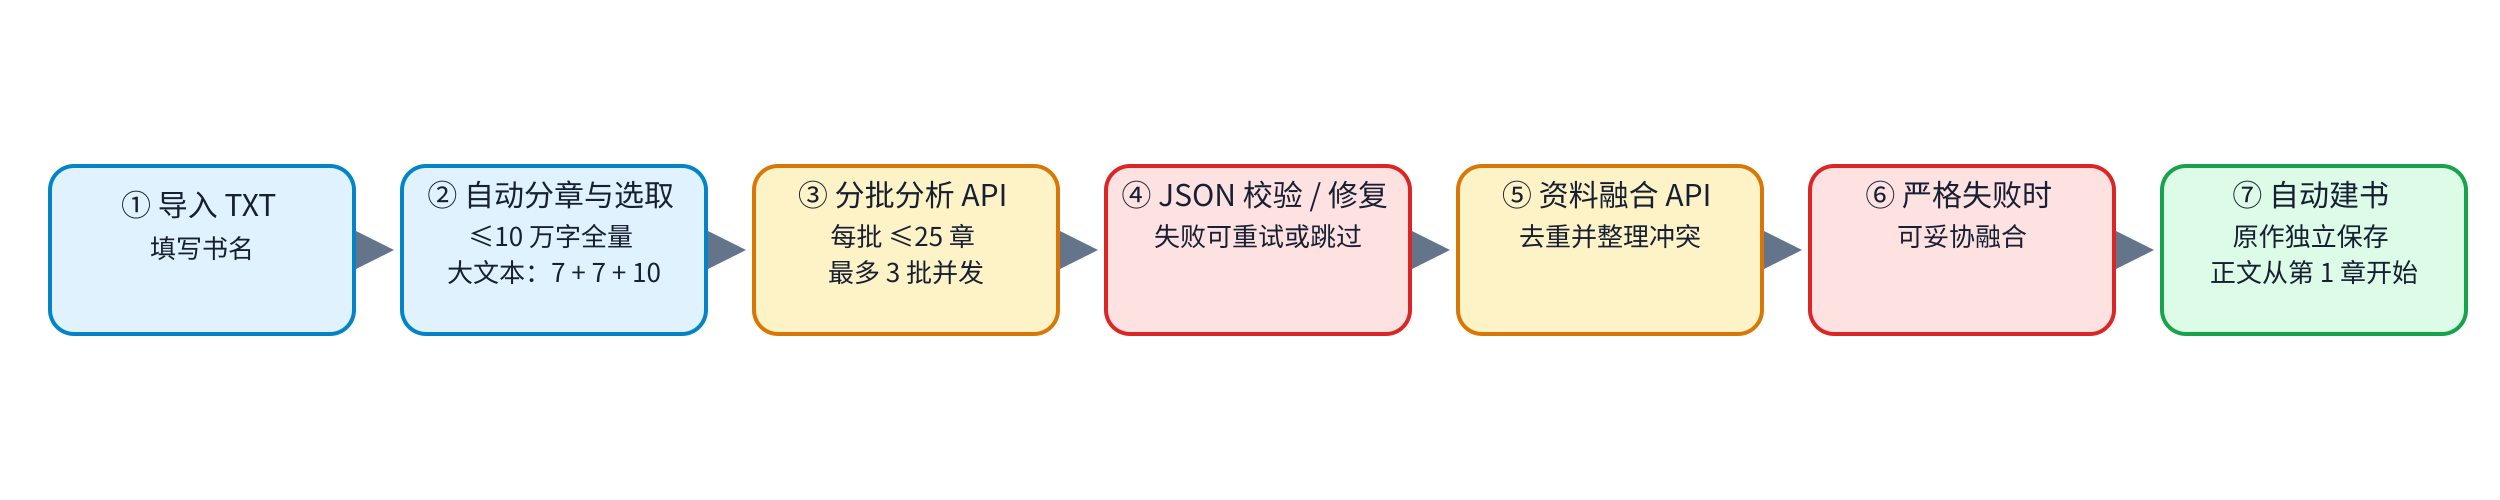
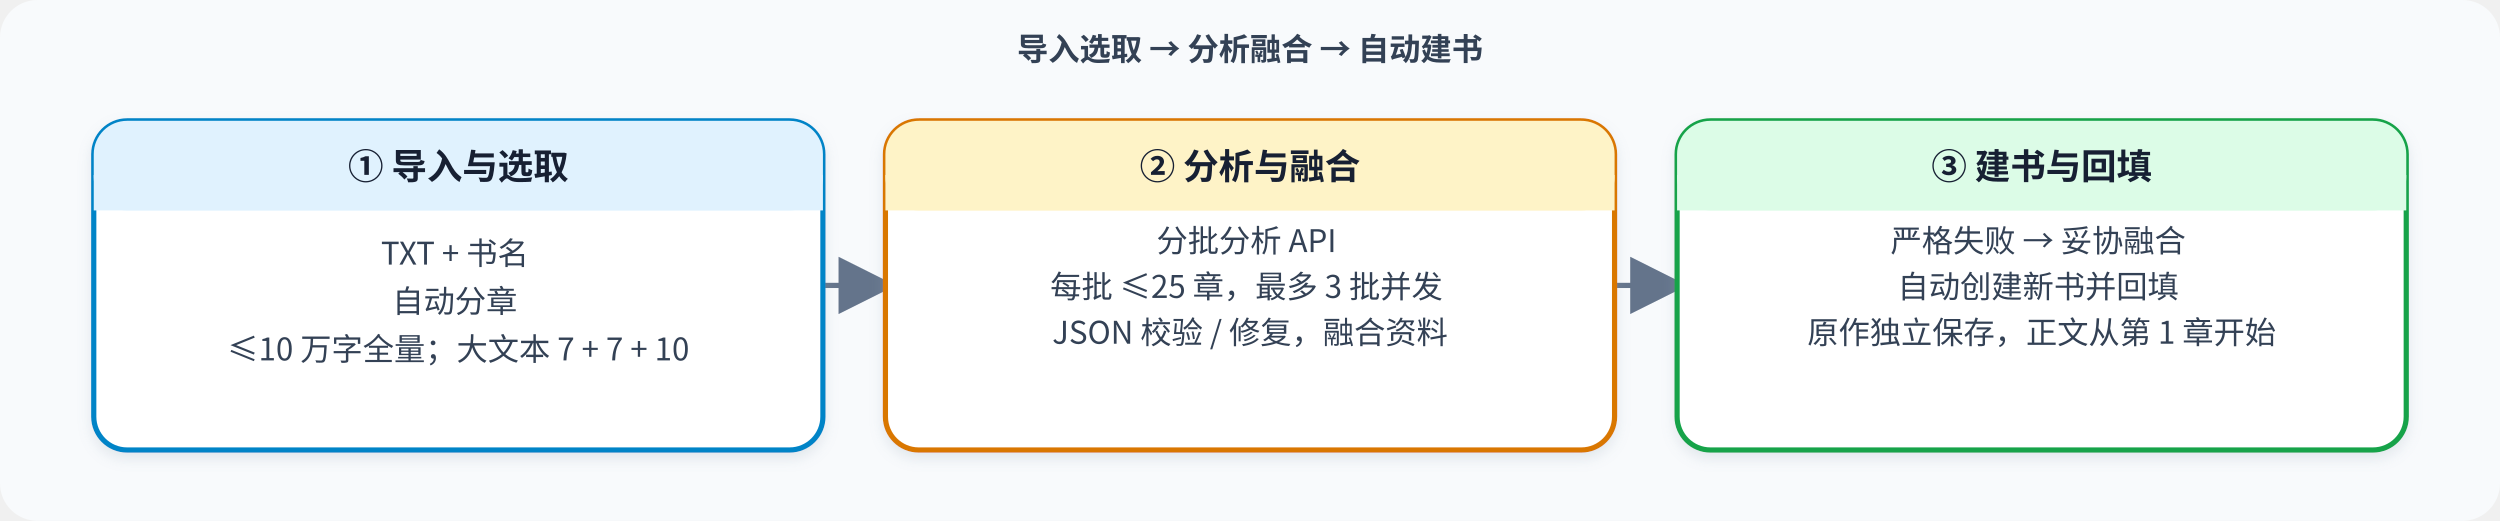
- <svg xmlns="http://www.w3.org/2000/svg" width="1250" height="250" viewBox="0 0 1250 250" role="img" aria-labelledby="title desc">
+ <svg xmlns="http://www.w3.org/2000/svg" width="1200" height="250" viewBox="0 0 1200 250" role="img" aria-labelledby="title desc">
  <defs>
-     <marker id="arrow" markerWidth="10" markerHeight="10" refX="8" refY="5" orient="auto">
-       <path d="M0,0 L10,5 L0,10 Z" fill="#64748b" />
+     <marker id="arrow" markerWidth="11" markerHeight="11" refX="9" refY="5.5" orient="auto">
+       <path d="M0,0 L11,5.5 L0,11 Z" fill="#64748b" />
    </marker>
+     <filter id="shadow" x="-10%" y="-10%" width="120%" height="130%">
+       <feDropShadow dx="0" dy="3" stdDeviation="3" flood-color="#94a3b8" flood-opacity="0.22" />
+     </filter>
    <style>
-       .label { font-family: "Microsoft YaHei", "Noto Sans CJK SC", sans-serif; font-size: 15px; fill: #172033; text-anchor: middle; }
-       .small { font-size: 13px; }
-       .edge { stroke: #64748b; stroke-width: 2; marker-end: url(#arrow); }
-       .box { stroke-width: 2; rx: 12; }
+       .title { font-family: "Microsoft YaHei", "Noto Sans CJK SC", sans-serif; font-size: 15px; font-weight: 700; fill: #334155; text-anchor: middle; }
+       .head { font-family: "Microsoft YaHei", "Noto Sans CJK SC", sans-serif; font-size: 17px; font-weight: 700; fill: #172033; text-anchor: middle; }
+       .body { font-family: "Microsoft YaHei", "Noto Sans CJK SC", sans-serif; font-size: 15px; fill: #334155; text-anchor: middle; }
+       .arrow { stroke: #64748b; stroke-width: 2.5; marker-end: url(#arrow); }
    </style>
  </defs>
-   <rect width="1250" height="250" fill="#ffffff" />
-   <g class="edge">
-     <line x1="177" y1="125" x2="193" y2="125" />
-     <line x1="353" y1="125" x2="369" y2="125" />
-     <line x1="529" y1="125" x2="545" y2="125" />
-     <line x1="705" y1="125" x2="721" y2="125" />
-     <line x1="881" y1="125" x2="897" y2="125" />
-     <line x1="1057" y1="125" x2="1073" y2="125" />
+   <rect width="1200" height="250" rx="18" fill="#f8fafc" />
+   <text class="title" x="600" y="29">导入选取 → 分析融合 → 自动建书</text>
+   <line class="arrow" x1="395" y1="137" x2="425" y2="137" />
+   <line class="arrow" x1="775" y1="137" x2="805" y2="137" />
+   <g filter="url(#shadow)">
+     <rect x="45" y="58" width="350" height="158" rx="16" fill="#ffffff" stroke="#0284c7" stroke-width="2.5" />
+     <rect x="45" y="58" width="350" height="43" rx="16" fill="#e0f2fe" />
+     <rect x="45" y="84" width="350" height="17" fill="#e0f2fe" />
+     <rect x="425" y="58" width="350" height="158" rx="16" fill="#ffffff" stroke="#d97706" stroke-width="2.5" />
+     <rect x="425" y="58" width="350" height="43" rx="16" fill="#fef3c7" />
+     <rect x="425" y="84" width="350" height="17" fill="#fef3c7" />
+     <rect x="805" y="58" width="350" height="158" rx="16" fill="#ffffff" stroke="#16a34a" stroke-width="2.5" />
+     <rect x="805" y="58" width="350" height="43" rx="16" fill="#dcfce7" />
+     <rect x="805" y="84" width="350" height="17" fill="#dcfce7" />
  </g>
-   <g>
-     <rect class="box" x="25" y="83" width="152" height="84" fill="#e0f2fe" stroke="#0284c7" />
-     <rect class="box" x="201" y="83" width="152" height="84" fill="#e0f2fe" stroke="#0284c7" />
-     <rect class="box" x="377" y="83" width="152" height="84" fill="#fef3c7" stroke="#d97706" />
-     <rect class="box" x="553" y="83" width="152" height="84" fill="#fee2e2" stroke="#dc2626" />
-     <rect class="box" x="729" y="83" width="152" height="84" fill="#fef3c7" stroke="#d97706" />
-     <rect class="box" x="905" y="83" width="152" height="84" fill="#fee2e2" stroke="#dc2626" />
-     <rect class="box" x="1081" y="83" width="152" height="84" fill="#dcfce7" stroke="#16a34a" />
+   <g class="head">
+     <text x="220" y="86">① 导入与选取</text>
+     <text x="600" y="86">② 分析与融合</text>
+     <text x="980" y="86">③ 建书与回填</text>
  </g>
-   <g class="label">
-     <text x="101" y="108">
-       <tspan x="101">① 导入 TXT</tspan>
-       <tspan class="small" x="101" dy="21">填写书名</tspan>
+   <g class="body">
+     <text x="220" y="127">
+       <tspan x="220">TXT + 书名</tspan>
+       <tspan x="220" dy="23">自动分章</tspan>
+       <tspan x="220" dy="23">≤10 万字全量；大文本 7 + 7 + 10</tspan>
    </text>
-     <text x="277" y="103">
-       <tspan x="277">② 自动分章与选取</tspan>
-       <tspan class="small" x="277" dy="20">≤10 万字全量</tspan>
-       <tspan class="small" x="277" dy="18">大文本：7 + 7 + 10</tspan>
+     <text x="600" y="121">
+       <tspan x="600">分批分析 API</tspan>
+       <tspan x="600" dy="22">每批 ≤25 章，最多 3 批并发</tspan>
+       <tspan x="600" dy="22">JSON 校验 / 修复，融合资料</tspan>
    </text>
-     <text x="453" y="103">
-       <tspan x="453">③ 分批分析 API</tspan>
-       <tspan class="small" x="453" dy="20">每批 ≤25 章</tspan>
-       <tspan class="small" x="453" dy="18">最多 3 批并发</tspan>
-     </text>
-     <text x="629" y="103">
-       <tspan x="629">④ JSON 校验 / 修复</tspan>
-       <tspan class="small" x="629" dy="20">失败可重试或跳过</tspan>
-     </text>
-     <text x="805" y="103">
-       <tspan x="805">⑤ 资料融合 API</tspan>
-       <tspan class="small" x="805" dy="20">去重并整理冲突</tspan>
-     </text>
-     <text x="981" y="103">
-       <tspan x="981">⑥ 严格失败时</tspan>
-       <tspan class="small" x="981" dy="20">可妥协融合</tspan>
-     </text>
-     <text x="1157" y="103">
-       <tspan x="1157">⑦ 自动建书</tspan>
-       <tspan class="small" x="1157" dy="20">原作独立保存</tspan>
-       <tspan class="small" x="1157" dy="18">正文从第 1 章开始</tspan>
+     <text x="980" y="121">
+       <tspan x="980">严格失败 → 妥协融合</tspan>
+       <tspan x="980" dy="22">自动创建新书并回填</tspan>
+       <tspan x="980" dy="22">原作独立保存，正文从第 1 章开始</tspan>
    </text>
  </g>
</svg>
